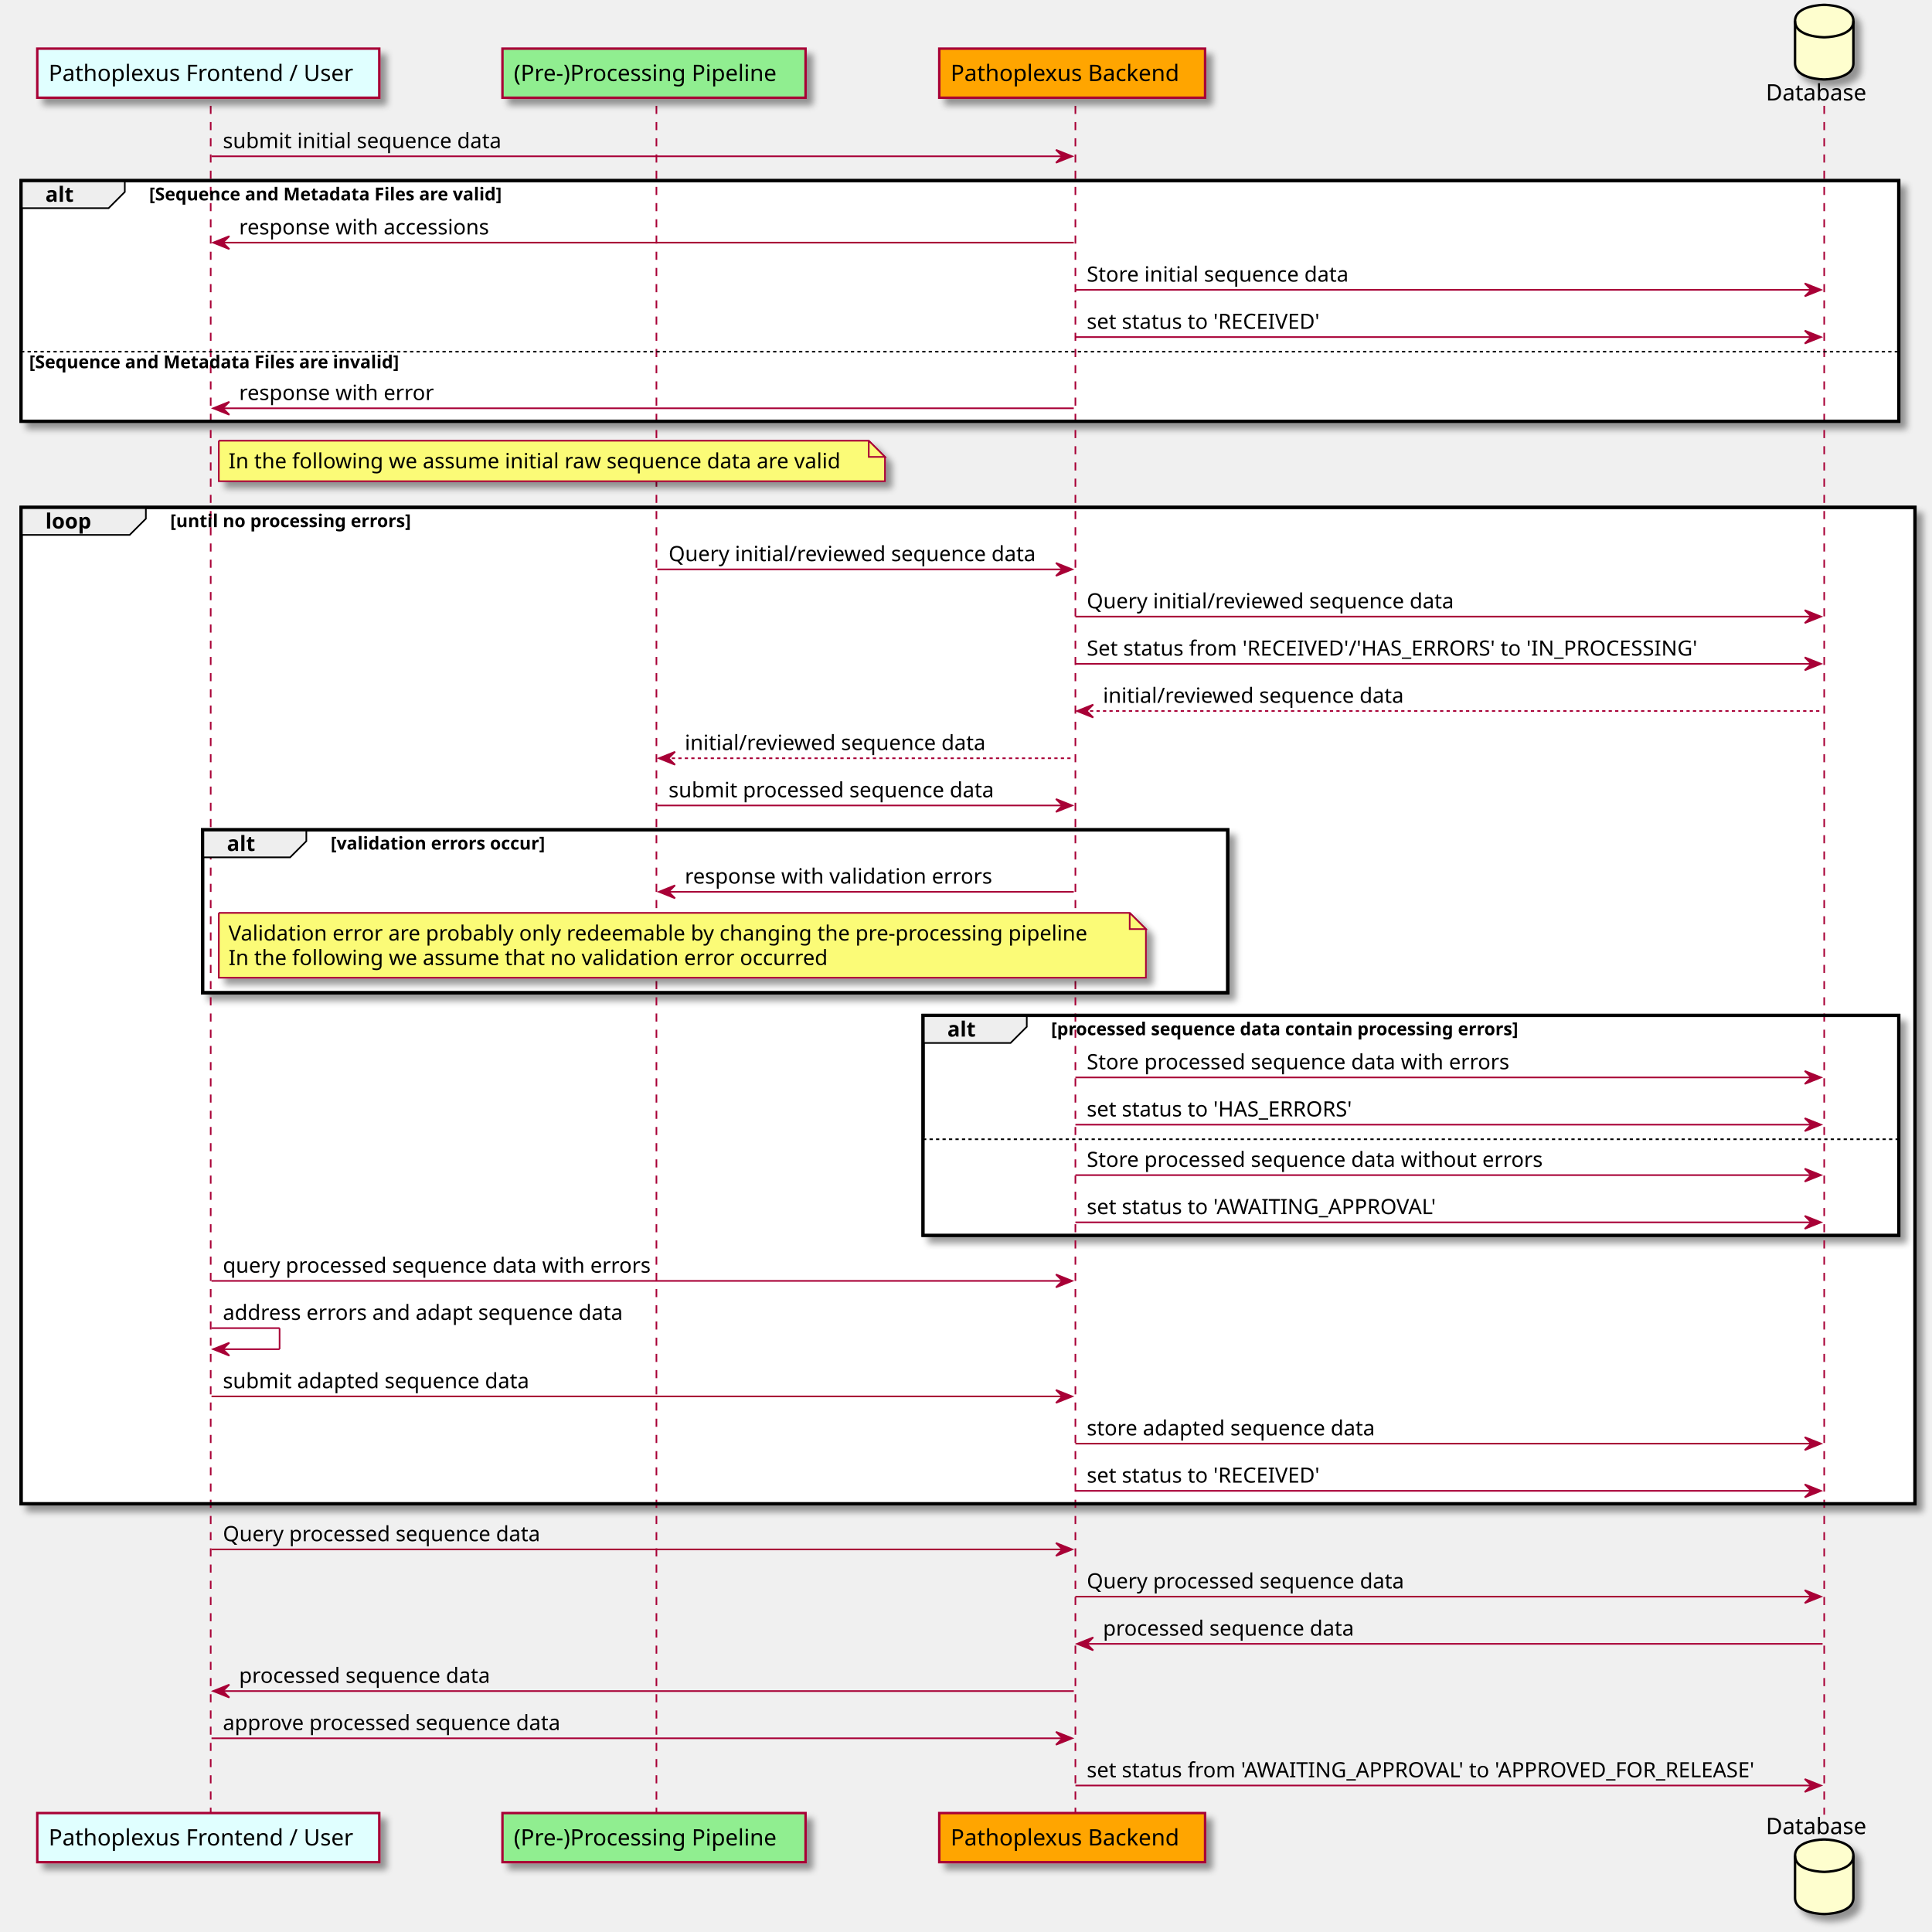
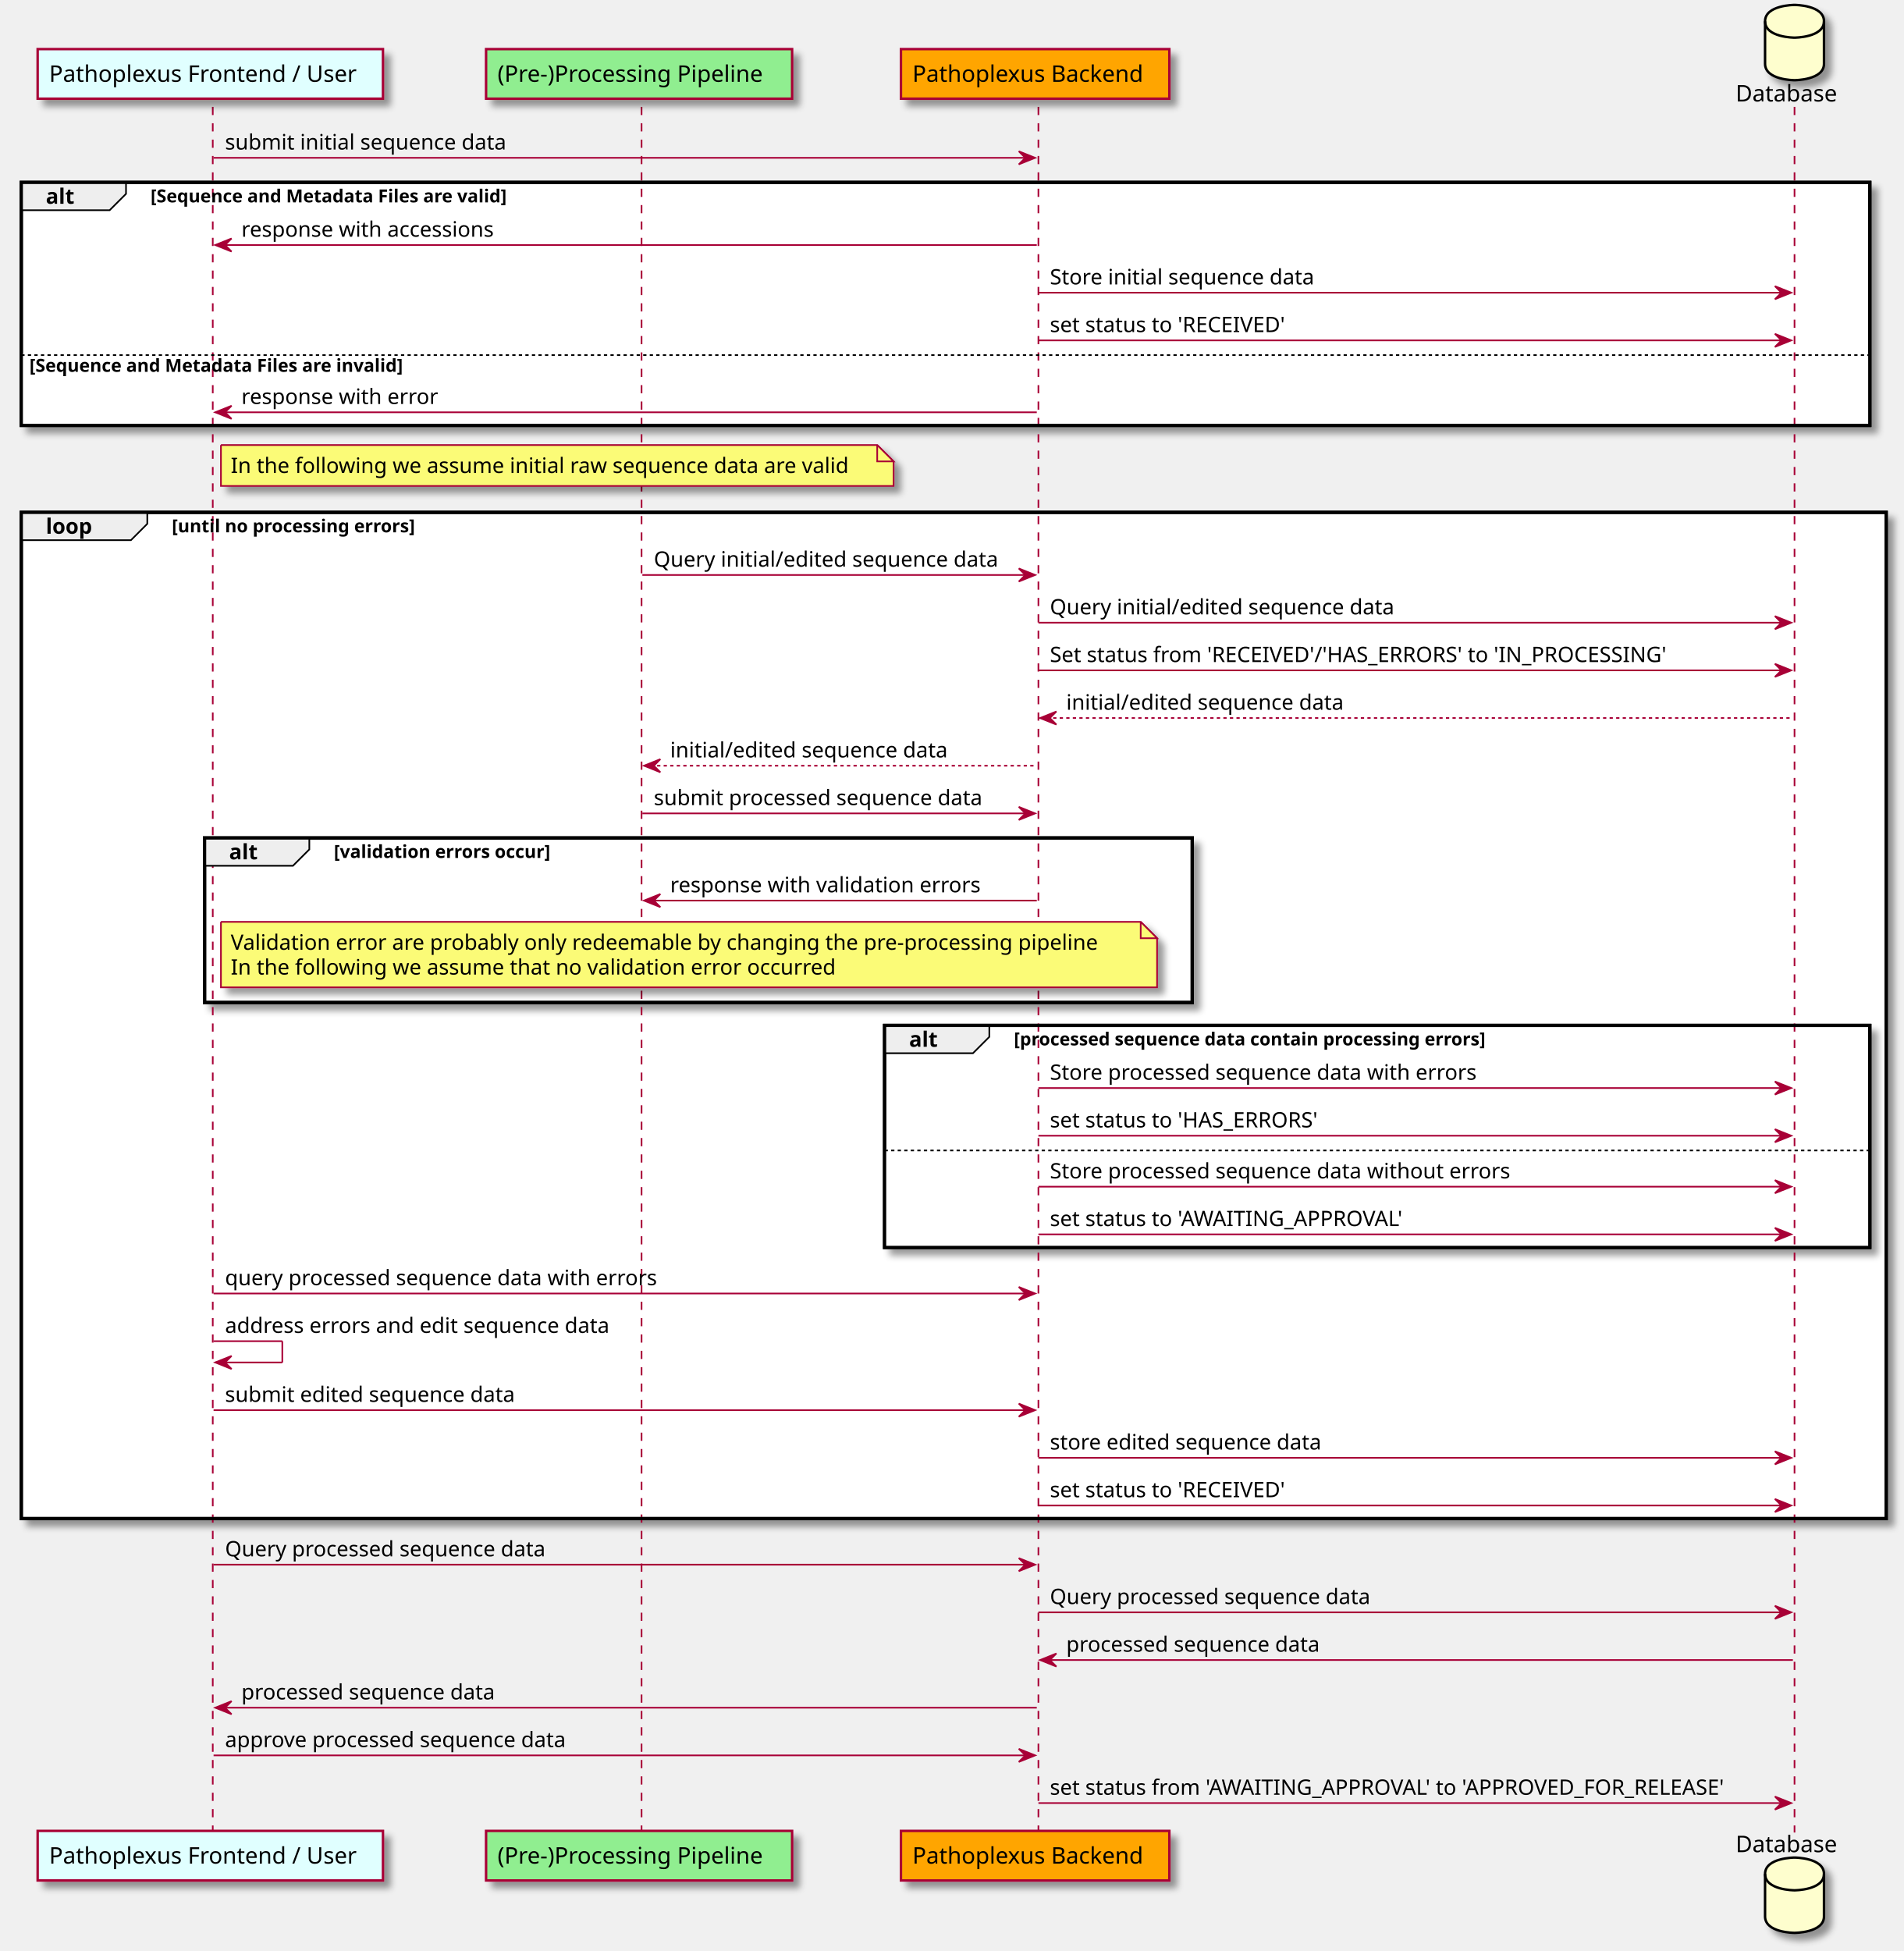
- <svg xmlns="http://www.w3.org/2000/svg" contentScriptType="application/ecmascript" contentStyleType="text/css" height="1192px" preserveAspectRatio="none" style="width:1192px;height:1192px;" version="1.1" viewBox="0 0 1192 1192" width="1192px" zoomAndPan="magnify">
+ <svg xmlns="http://www.w3.org/2000/svg" contentScriptType="application/ecmascript" contentStyleType="text/css" height="1192px" preserveAspectRatio="none" style="width:1163px;height:1192px;" version="1.1" viewBox="0 0 1163 1192" width="1163px" zoomAndPan="magnify">
  <defs>
-     <filter height="300%" id="ft5nqmth89kq6" width="300%" x="-1" y="-1">
+     <filter height="300%" id="f13w93etv21770" width="300%" x="-1" y="-1">
      <feGaussianBlur result="blurOut" stdDeviation="2.0" />
      <feColorMatrix in="blurOut" result="blurOut2" type="matrix" values="0 0 0 0 0 0 0 0 0 0 0 0 0 0 0 0 0 0 .4 0" />
      <feOffset dx="4.0" dy="4.0" in="blurOut2" result="blurOut3" />
      <feBlend in="SourceGraphic" in2="blurOut3" mode="normal" />
    </filter>
  </defs>
  <g>
-     <rect fill="#FFFFFF" filter="url(#ft5nqmth89kq6)" height="148.469" style="stroke: #000000; stroke-width: 2.0;" width="1158.5" x="13" y="111.43" />
-     <rect fill="#FFFFFF" height="43.938" style="stroke: none; stroke-width: 1.0;" width="1158.5" x="13" y="215.961" />
-     <rect fill="#FFFFFF" filter="url(#ft5nqmth89kq6)" height="614.789" style="stroke: #000000; stroke-width: 2.0;" width="1168.5" x="13" y="313.031" />
-     <rect fill="#FFFFFF" filter="url(#ft5nqmth89kq6)" height="100.531" style="stroke: #000000; stroke-width: 2.0;" width="632.5" x="125" y="511.961" />
-     <rect fill="#FFFFFF" filter="url(#ft5nqmth89kq6)" height="135.664" style="stroke: #000000; stroke-width: 2.0;" width="602" x="569.5" y="626.492" />
-     <rect fill="#FFFFFF" height="60.266" style="stroke: none; stroke-width: 1.0;" width="602" x="569.5" y="701.891" />
+     <rect fill="#FFFFFF" filter="url(#f13w93etv21770)" height="148.469" style="stroke: #000000; stroke-width: 2.0;" width="1129.5" x="13" y="111.43" />
+     <rect fill="#FFFFFF" height="43.938" style="stroke: none; stroke-width: 1.0;" width="1129.5" x="13" y="215.961" />
+     <rect fill="#FFFFFF" filter="url(#f13w93etv21770)" height="614.789" style="stroke: #000000; stroke-width: 2.0;" width="1139.5" x="13" y="313.031" />
+     <rect fill="#FFFFFF" filter="url(#f13w93etv21770)" height="100.531" style="stroke: #000000; stroke-width: 2.0;" width="603.5" x="125" y="511.961" />
+     <rect fill="#FFFFFF" filter="url(#f13w93etv21770)" height="135.664" style="stroke: #000000; stroke-width: 2.0;" width="602" x="540.5" y="626.492" />
+     <rect fill="#FFFFFF" height="60.266" style="stroke: none; stroke-width: 1.0;" width="602" x="540.5" y="701.891" />
    <line style="stroke: #A80036; stroke-width: 1.0; stroke-dasharray: 5.0,5.0;" x1="130" x2="130" y1="65.297" y2="1119.617" />
-     <line style="stroke: #A80036; stroke-width: 1.0; stroke-dasharray: 5.0,5.0;" x1="405" x2="405" y1="65.297" y2="1119.617" />
-     <line style="stroke: #A80036; stroke-width: 1.0; stroke-dasharray: 5.0,5.0;" x1="663.5" x2="663.5" y1="65.297" y2="1119.617" />
-     <line style="stroke: #A80036; stroke-width: 1.0; stroke-dasharray: 5.0,5.0;" x1="1125.5" x2="1125.5" y1="65.297" y2="1119.617" />
-     <rect fill="#E0FFFF" filter="url(#ft5nqmth89kq6)" height="30.297" style="stroke: #A80036; stroke-width: 1.5;" width="211" x="23" y="30" />
+     <line style="stroke: #A80036; stroke-width: 1.0; stroke-dasharray: 5.0,5.0;" x1="392" x2="392" y1="65.297" y2="1119.617" />
+     <line style="stroke: #A80036; stroke-width: 1.0; stroke-dasharray: 5.0,5.0;" x1="634.5" x2="634.5" y1="65.297" y2="1119.617" />
+     <line style="stroke: #A80036; stroke-width: 1.0; stroke-dasharray: 5.0,5.0;" x1="1096.5" x2="1096.5" y1="65.297" y2="1119.617" />
+     <rect fill="#E0FFFF" filter="url(#f13w93etv21770)" height="30.297" style="stroke: #A80036; stroke-width: 1.5;" width="211" x="23" y="30" />
    <text fill="#000000" font-family="sans-serif" font-size="14" lengthAdjust="spacingAndGlyphs" textLength="197" x="30" y="49.995">Pathoplexus Frontend / User</text>
-     <rect fill="#E0FFFF" filter="url(#ft5nqmth89kq6)" height="30.297" style="stroke: #A80036; stroke-width: 1.5;" width="211" x="23" y="1118.617" />
+     <rect fill="#E0FFFF" filter="url(#f13w93etv21770)" height="30.297" style="stroke: #A80036; stroke-width: 1.5;" width="211" x="23" y="1118.617" />
    <text fill="#000000" font-family="sans-serif" font-size="14" lengthAdjust="spacingAndGlyphs" textLength="197" x="30" y="1138.612">Pathoplexus Frontend / User</text>
-     <rect fill="#90EE90" filter="url(#ft5nqmth89kq6)" height="30.297" style="stroke: #A80036; stroke-width: 1.5;" width="187" x="310" y="30" />
-     <text fill="#000000" font-family="sans-serif" font-size="14" lengthAdjust="spacingAndGlyphs" textLength="173" x="317" y="49.995">(Pre-)Processing Pipeline</text>
-     <rect fill="#90EE90" filter="url(#ft5nqmth89kq6)" height="30.297" style="stroke: #A80036; stroke-width: 1.5;" width="187" x="310" y="1118.617" />
-     <text fill="#000000" font-family="sans-serif" font-size="14" lengthAdjust="spacingAndGlyphs" textLength="173" x="317" y="1138.612">(Pre-)Processing Pipeline</text>
-     <rect fill="#FFA500" filter="url(#ft5nqmth89kq6)" height="30.297" style="stroke: #A80036; stroke-width: 1.5;" width="164" x="579.5" y="30" />
-     <text fill="#000000" font-family="sans-serif" font-size="14" lengthAdjust="spacingAndGlyphs" textLength="150" x="586.5" y="49.995">Pathoplexus Backend</text>
-     <rect fill="#FFA500" filter="url(#ft5nqmth89kq6)" height="30.297" style="stroke: #A80036; stroke-width: 1.5;" width="164" x="579.5" y="1118.617" />
-     <text fill="#000000" font-family="sans-serif" font-size="14" lengthAdjust="spacingAndGlyphs" textLength="150" x="586.5" y="1138.612">Pathoplexus Backend</text>
-     <text fill="#000000" font-family="sans-serif" font-size="14" lengthAdjust="spacingAndGlyphs" textLength="66" x="1089.5" y="61.995">Database</text>
-     <path d="M1107.5,13 C1107.5,3 1125.5,3 1125.5,3 C1125.5,3 1143.5,3 1143.5,13 L1143.5,39 C1143.5,49 1125.5,49 1125.5,49 C1125.5,49 1107.5,49 1107.5,39 L1107.5,13 " fill="#FEFECE" filter="url(#ft5nqmth89kq6)" style="stroke: #000000; stroke-width: 1.5;" />
-     <path d="M1107.5,13 C1107.5,23 1125.5,23 1125.5,23 C1125.5,23 1143.5,23 1143.5,13 " fill="none" style="stroke: #000000; stroke-width: 1.5;" />
-     <text fill="#000000" font-family="sans-serif" font-size="14" lengthAdjust="spacingAndGlyphs" textLength="66" x="1089.5" y="1131.612">Database</text>
-     <path d="M1107.5,1144.914 C1107.5,1134.914 1125.5,1134.914 1125.5,1134.914 C1125.5,1134.914 1143.5,1134.914 1143.5,1144.914 L1143.5,1170.914 C1143.5,1180.914 1125.5,1180.914 1125.5,1180.914 C1125.5,1180.914 1107.5,1180.914 1107.5,1170.914 L1107.5,1144.914 " fill="#FEFECE" filter="url(#ft5nqmth89kq6)" style="stroke: #000000; stroke-width: 1.5;" />
-     <path d="M1107.5,1144.914 C1107.5,1154.914 1125.5,1154.914 1125.5,1154.914 C1125.5,1154.914 1143.5,1154.914 1143.5,1144.914 " fill="none" style="stroke: #000000; stroke-width: 1.5;" />
-     <polygon fill="#A80036" points="651.5,92.43,661.5,96.43,651.5,100.43,655.5,96.43" style="stroke: #A80036; stroke-width: 1.0;" />
-     <line style="stroke: #A80036; stroke-width: 1.0;" x1="130.5" x2="657.5" y1="96.43" y2="96.43" />
+     <rect fill="#90EE90" filter="url(#f13w93etv21770)" height="30.297" style="stroke: #A80036; stroke-width: 1.5;" width="187" x="297" y="30" />
+     <text fill="#000000" font-family="sans-serif" font-size="14" lengthAdjust="spacingAndGlyphs" textLength="173" x="304" y="49.995">(Pre-)Processing Pipeline</text>
+     <rect fill="#90EE90" filter="url(#f13w93etv21770)" height="30.297" style="stroke: #A80036; stroke-width: 1.5;" width="187" x="297" y="1118.617" />
+     <text fill="#000000" font-family="sans-serif" font-size="14" lengthAdjust="spacingAndGlyphs" textLength="173" x="304" y="1138.612">(Pre-)Processing Pipeline</text>
+     <rect fill="#FFA500" filter="url(#f13w93etv21770)" height="30.297" style="stroke: #A80036; stroke-width: 1.5;" width="164" x="550.5" y="30" />
+     <text fill="#000000" font-family="sans-serif" font-size="14" lengthAdjust="spacingAndGlyphs" textLength="150" x="557.5" y="49.995">Pathoplexus Backend</text>
+     <rect fill="#FFA500" filter="url(#f13w93etv21770)" height="30.297" style="stroke: #A80036; stroke-width: 1.5;" width="164" x="550.5" y="1118.617" />
+     <text fill="#000000" font-family="sans-serif" font-size="14" lengthAdjust="spacingAndGlyphs" textLength="150" x="557.5" y="1138.612">Pathoplexus Backend</text>
+     <text fill="#000000" font-family="sans-serif" font-size="14" lengthAdjust="spacingAndGlyphs" textLength="66" x="1060.5" y="61.995">Database</text>
+     <path d="M1078.5,13 C1078.5,3 1096.5,3 1096.5,3 C1096.5,3 1114.5,3 1114.5,13 L1114.5,39 C1114.5,49 1096.5,49 1096.5,49 C1096.5,49 1078.5,49 1078.5,39 L1078.5,13 " fill="#FEFECE" filter="url(#f13w93etv21770)" style="stroke: #000000; stroke-width: 1.5;" />
+     <path d="M1078.5,13 C1078.5,23 1096.5,23 1096.5,23 C1096.5,23 1114.5,23 1114.5,13 " fill="none" style="stroke: #000000; stroke-width: 1.5;" />
+     <text fill="#000000" font-family="sans-serif" font-size="14" lengthAdjust="spacingAndGlyphs" textLength="66" x="1060.5" y="1131.612">Database</text>
+     <path d="M1078.5,1144.914 C1078.5,1134.914 1096.5,1134.914 1096.5,1134.914 C1096.5,1134.914 1114.5,1134.914 1114.5,1144.914 L1114.5,1170.914 C1114.5,1180.914 1096.5,1180.914 1096.5,1180.914 C1096.5,1180.914 1078.5,1180.914 1078.5,1170.914 L1078.5,1144.914 " fill="#FEFECE" filter="url(#f13w93etv21770)" style="stroke: #000000; stroke-width: 1.5;" />
+     <path d="M1078.5,1144.914 C1078.5,1154.914 1096.5,1154.914 1096.5,1154.914 C1096.5,1154.914 1114.5,1154.914 1114.5,1144.914 " fill="none" style="stroke: #000000; stroke-width: 1.5;" />
+     <polygon fill="#A80036" points="622.5,92.43,632.5,96.43,622.5,100.43,626.5,96.43" style="stroke: #A80036; stroke-width: 1.0;" />
+     <line style="stroke: #A80036; stroke-width: 1.0;" x1="130.5" x2="628.5" y1="96.43" y2="96.43" />
    <text fill="#000000" font-family="sans-serif" font-size="13" lengthAdjust="spacingAndGlyphs" textLength="180" x="137.5" y="91.364">submit initial sequence data</text>
    <path d="M13,111.43 L77,111.43 L77,118.43 L67,128.43 L13,128.43 L13,111.43 " fill="#EEEEEE" style="stroke: #000000; stroke-width: 1.0;" />
-     <rect fill="none" height="148.469" style="stroke: #000000; stroke-width: 2.0;" width="1158.5" x="13" y="111.43" />
+     <rect fill="none" height="148.469" style="stroke: #000000; stroke-width: 2.0;" width="1129.5" x="13" y="111.43" />
    <text fill="#000000" font-family="sans-serif" font-size="13" font-weight="bold" lengthAdjust="spacingAndGlyphs" textLength="19" x="28" y="124.497">alt</text>
    <text fill="#000000" font-family="sans-serif" font-size="11" font-weight="bold" lengthAdjust="spacingAndGlyphs" textLength="261" x="92" y="123.64">[Sequence and Metadata Files are valid]</text>
    <polygon fill="#A80036" points="141.5,145.695,131.5,149.695,141.5,153.695,137.5,149.695" style="stroke: #A80036; stroke-width: 1.0;" />
-     <line style="stroke: #A80036; stroke-width: 1.0;" x1="135.5" x2="662.5" y1="149.695" y2="149.695" />
+     <line style="stroke: #A80036; stroke-width: 1.0;" x1="135.5" x2="633.5" y1="149.695" y2="149.695" />
    <text fill="#000000" font-family="sans-serif" font-size="13" lengthAdjust="spacingAndGlyphs" textLength="162" x="147.5" y="144.629">response with accessions</text>
-     <polygon fill="#A80036" points="1113.5,174.828,1123.5,178.828,1113.5,182.828,1117.5,178.828" style="stroke: #A80036; stroke-width: 1.0;" />
-     <line style="stroke: #A80036; stroke-width: 1.0;" x1="663.5" x2="1119.5" y1="178.828" y2="178.828" />
-     <text fill="#000000" font-family="sans-serif" font-size="13" lengthAdjust="spacingAndGlyphs" textLength="171" x="670.5" y="173.762">Store initial sequence data</text>
-     <polygon fill="#A80036" points="1113.5,203.961,1123.5,207.961,1113.5,211.961,1117.5,207.961" style="stroke: #A80036; stroke-width: 1.0;" />
-     <line style="stroke: #A80036; stroke-width: 1.0;" x1="663.5" x2="1119.5" y1="207.961" y2="207.961" />
-     <text fill="#000000" font-family="sans-serif" font-size="13" lengthAdjust="spacingAndGlyphs" textLength="154" x="670.5" y="202.895">set status to 'RECEIVED'</text>
-     <line style="stroke: #000000; stroke-width: 1.0; stroke-dasharray: 2.0,2.0;" x1="13" x2="1171.5" y1="216.961" y2="216.961" />
+     <polygon fill="#A80036" points="1084.5,174.828,1094.5,178.828,1084.5,182.828,1088.5,178.828" style="stroke: #A80036; stroke-width: 1.0;" />
+     <line style="stroke: #A80036; stroke-width: 1.0;" x1="634.5" x2="1090.5" y1="178.828" y2="178.828" />
+     <text fill="#000000" font-family="sans-serif" font-size="13" lengthAdjust="spacingAndGlyphs" textLength="171" x="641.5" y="173.762">Store initial sequence data</text>
+     <polygon fill="#A80036" points="1084.5,203.961,1094.5,207.961,1084.5,211.961,1088.5,207.961" style="stroke: #A80036; stroke-width: 1.0;" />
+     <line style="stroke: #A80036; stroke-width: 1.0;" x1="634.5" x2="1090.5" y1="207.961" y2="207.961" />
+     <text fill="#000000" font-family="sans-serif" font-size="13" lengthAdjust="spacingAndGlyphs" textLength="154" x="641.5" y="202.895">set status to 'RECEIVED'</text>
+     <line style="stroke: #000000; stroke-width: 1.0; stroke-dasharray: 2.0,2.0;" x1="13" x2="1142.5" y1="216.961" y2="216.961" />
    <text fill="#000000" font-family="sans-serif" font-size="11" font-weight="bold" lengthAdjust="spacingAndGlyphs" textLength="273" x="18" y="227.171">[Sequence and Metadata Files are invalid]</text>
    <polygon fill="#A80036" points="141.5,247.898,131.5,251.898,141.5,255.898,137.5,251.898" style="stroke: #A80036; stroke-width: 1.0;" />
-     <line style="stroke: #A80036; stroke-width: 1.0;" x1="135.5" x2="662.5" y1="251.898" y2="251.898" />
+     <line style="stroke: #A80036; stroke-width: 1.0;" x1="135.5" x2="633.5" y1="251.898" y2="251.898" />
    <text fill="#000000" font-family="sans-serif" font-size="13" lengthAdjust="spacingAndGlyphs" textLength="123" x="147.5" y="246.833">response with error</text>
-     <path d="M135,271.898 L135,296.898 L546,296.898 L546,281.898 L536,271.898 L135,271.898 " fill="#FBFB77" filter="url(#ft5nqmth89kq6)" style="stroke: #A80036; stroke-width: 1.0;" />
+     <path d="M135,271.898 L135,296.898 L546,296.898 L546,281.898 L536,271.898 L135,271.898 " fill="#FBFB77" filter="url(#f13w93etv21770)" style="stroke: #A80036; stroke-width: 1.0;" />
    <path d="M536,271.898 L536,281.898 L546,281.898 L536,271.898 " fill="#FBFB77" style="stroke: #A80036; stroke-width: 1.0;" />
    <text fill="#000000" font-family="sans-serif" font-size="13" lengthAdjust="spacingAndGlyphs" textLength="390" x="141" y="288.965">In the following we assume initial raw sequence data are valid</text>
    <path d="M13,313.031 L90,313.031 L90,320.031 L80,330.031 L13,330.031 L13,313.031 " fill="#EEEEEE" style="stroke: #000000; stroke-width: 1.0;" />
-     <rect fill="none" height="614.789" style="stroke: #000000; stroke-width: 2.0;" width="1168.5" x="13" y="313.031" />
+     <rect fill="none" height="614.789" style="stroke: #000000; stroke-width: 2.0;" width="1139.5" x="13" y="313.031" />
    <text fill="#000000" font-family="sans-serif" font-size="13" font-weight="bold" lengthAdjust="spacingAndGlyphs" textLength="32" x="28" y="326.098">loop</text>
    <text fill="#000000" font-family="sans-serif" font-size="11" font-weight="bold" lengthAdjust="spacingAndGlyphs" textLength="175" x="105" y="325.242">[until no processing errors]</text>
-     <polygon fill="#A80036" points="651.5,347.297,661.5,351.297,651.5,355.297,655.5,351.297" style="stroke: #A80036; stroke-width: 1.0;" />
-     <line style="stroke: #A80036; stroke-width: 1.0;" x1="405.5" x2="657.5" y1="351.297" y2="351.297" />
-     <text fill="#000000" font-family="sans-serif" font-size="13" lengthAdjust="spacingAndGlyphs" textLength="234" x="412.5" y="346.231">Query initial/reviewed sequence data</text>
-     <polygon fill="#A80036" points="1113.5,376.43,1123.5,380.43,1113.5,384.43,1117.5,380.43" style="stroke: #A80036; stroke-width: 1.0;" />
-     <line style="stroke: #A80036; stroke-width: 1.0;" x1="663.5" x2="1119.5" y1="380.43" y2="380.43" />
-     <text fill="#000000" font-family="sans-serif" font-size="13" lengthAdjust="spacingAndGlyphs" textLength="234" x="670.5" y="375.364">Query initial/reviewed sequence data</text>
-     <polygon fill="#A80036" points="1113.5,405.562,1123.5,409.562,1113.5,413.562,1117.5,409.562" style="stroke: #A80036; stroke-width: 1.0;" />
-     <line style="stroke: #A80036; stroke-width: 1.0;" x1="663.5" x2="1119.5" y1="409.562" y2="409.562" />
-     <text fill="#000000" font-family="sans-serif" font-size="13" lengthAdjust="spacingAndGlyphs" textLength="400" x="670.5" y="404.497">Set status from 'RECEIVED'/'HAS_ERRORS' to 'IN_PROCESSING'</text>
-     <polygon fill="#A80036" points="674.5,434.695,664.5,438.695,674.5,442.695,670.5,438.695" style="stroke: #A80036; stroke-width: 1.0;" />
-     <line style="stroke: #A80036; stroke-width: 1.0; stroke-dasharray: 2.0,2.0;" x1="668.5" x2="1124.5" y1="438.695" y2="438.695" />
-     <text fill="#000000" font-family="sans-serif" font-size="13" lengthAdjust="spacingAndGlyphs" textLength="192" x="680.5" y="433.629">initial/reviewed sequence data</text>
-     <polygon fill="#A80036" points="416.5,463.828,406.5,467.828,416.5,471.828,412.5,467.828" style="stroke: #A80036; stroke-width: 1.0;" />
-     <line style="stroke: #A80036; stroke-width: 1.0; stroke-dasharray: 2.0,2.0;" x1="410.5" x2="662.5" y1="467.828" y2="467.828" />
-     <text fill="#000000" font-family="sans-serif" font-size="13" lengthAdjust="spacingAndGlyphs" textLength="192" x="422.5" y="462.762">initial/reviewed sequence data</text>
-     <polygon fill="#A80036" points="651.5,492.961,661.5,496.961,651.5,500.961,655.5,496.961" style="stroke: #A80036; stroke-width: 1.0;" />
-     <line style="stroke: #A80036; stroke-width: 1.0;" x1="405.5" x2="657.5" y1="496.961" y2="496.961" />
-     <text fill="#000000" font-family="sans-serif" font-size="13" lengthAdjust="spacingAndGlyphs" textLength="213" x="412.5" y="491.895">submit processed sequence data</text>
+     <polygon fill="#A80036" points="622.5,347.297,632.5,351.297,622.5,355.297,626.5,351.297" style="stroke: #A80036; stroke-width: 1.0;" />
+     <line style="stroke: #A80036; stroke-width: 1.0;" x1="392.5" x2="628.5" y1="351.297" y2="351.297" />
+     <text fill="#000000" font-family="sans-serif" font-size="13" lengthAdjust="spacingAndGlyphs" textLength="218" x="399.5" y="346.231">Query initial/edited sequence data</text>
+     <polygon fill="#A80036" points="1084.5,376.43,1094.5,380.43,1084.5,384.43,1088.5,380.43" style="stroke: #A80036; stroke-width: 1.0;" />
+     <line style="stroke: #A80036; stroke-width: 1.0;" x1="634.5" x2="1090.5" y1="380.43" y2="380.43" />
+     <text fill="#000000" font-family="sans-serif" font-size="13" lengthAdjust="spacingAndGlyphs" textLength="218" x="641.5" y="375.364">Query initial/edited sequence data</text>
+     <polygon fill="#A80036" points="1084.5,405.562,1094.5,409.562,1084.5,413.562,1088.5,409.562" style="stroke: #A80036; stroke-width: 1.0;" />
+     <line style="stroke: #A80036; stroke-width: 1.0;" x1="634.5" x2="1090.5" y1="409.562" y2="409.562" />
+     <text fill="#000000" font-family="sans-serif" font-size="13" lengthAdjust="spacingAndGlyphs" textLength="400" x="641.5" y="404.497">Set status from 'RECEIVED'/'HAS_ERRORS' to 'IN_PROCESSING'</text>
+     <polygon fill="#A80036" points="645.5,434.695,635.5,438.695,645.5,442.695,641.5,438.695" style="stroke: #A80036; stroke-width: 1.0;" />
+     <line style="stroke: #A80036; stroke-width: 1.0; stroke-dasharray: 2.0,2.0;" x1="639.5" x2="1095.5" y1="438.695" y2="438.695" />
+     <text fill="#000000" font-family="sans-serif" font-size="13" lengthAdjust="spacingAndGlyphs" textLength="176" x="651.5" y="433.629">initial/edited sequence data</text>
+     <polygon fill="#A80036" points="403.5,463.828,393.5,467.828,403.5,471.828,399.5,467.828" style="stroke: #A80036; stroke-width: 1.0;" />
+     <line style="stroke: #A80036; stroke-width: 1.0; stroke-dasharray: 2.0,2.0;" x1="397.5" x2="633.5" y1="467.828" y2="467.828" />
+     <text fill="#000000" font-family="sans-serif" font-size="13" lengthAdjust="spacingAndGlyphs" textLength="176" x="409.5" y="462.762">initial/edited sequence data</text>
+     <polygon fill="#A80036" points="622.5,492.961,632.5,496.961,622.5,500.961,626.5,496.961" style="stroke: #A80036; stroke-width: 1.0;" />
+     <line style="stroke: #A80036; stroke-width: 1.0;" x1="392.5" x2="628.5" y1="496.961" y2="496.961" />
+     <text fill="#000000" font-family="sans-serif" font-size="13" lengthAdjust="spacingAndGlyphs" textLength="213" x="399.5" y="491.895">submit processed sequence data</text>
    <path d="M125,511.961 L189,511.961 L189,518.961 L179,528.961 L125,528.961 L125,511.961 " fill="#EEEEEE" style="stroke: #000000; stroke-width: 1.0;" />
-     <rect fill="none" height="100.531" style="stroke: #000000; stroke-width: 2.0;" width="632.5" x="125" y="511.961" />
+     <rect fill="none" height="100.531" style="stroke: #000000; stroke-width: 2.0;" width="603.5" x="125" y="511.961" />
    <text fill="#000000" font-family="sans-serif" font-size="13" font-weight="bold" lengthAdjust="spacingAndGlyphs" textLength="19" x="140" y="525.028">alt</text>
    <text fill="#000000" font-family="sans-serif" font-size="11" font-weight="bold" lengthAdjust="spacingAndGlyphs" textLength="155" x="204" y="524.171">[validation errors occur]</text>
-     <polygon fill="#A80036" points="416.5,546.227,406.5,550.227,416.5,554.227,412.5,550.227" style="stroke: #A80036; stroke-width: 1.0;" />
-     <line style="stroke: #A80036; stroke-width: 1.0;" x1="410.5" x2="662.5" y1="550.227" y2="550.227" />
-     <text fill="#000000" font-family="sans-serif" font-size="13" lengthAdjust="spacingAndGlyphs" textLength="195" x="422.5" y="545.161">response with validation errors</text>
-     <path d="M135,563.227 L135,603.227 L707,603.227 L707,573.227 L697,563.227 L135,563.227 " fill="#FBFB77" filter="url(#ft5nqmth89kq6)" style="stroke: #A80036; stroke-width: 1.0;" />
+     <polygon fill="#A80036" points="403.5,546.227,393.5,550.227,403.5,554.227,399.5,550.227" style="stroke: #A80036; stroke-width: 1.0;" />
+     <line style="stroke: #A80036; stroke-width: 1.0;" x1="397.5" x2="633.5" y1="550.227" y2="550.227" />
+     <text fill="#000000" font-family="sans-serif" font-size="13" lengthAdjust="spacingAndGlyphs" textLength="195" x="409.5" y="545.161">response with validation errors</text>
+     <path d="M135,563.227 L135,603.227 L707,603.227 L707,573.227 L697,563.227 L135,563.227 " fill="#FBFB77" filter="url(#f13w93etv21770)" style="stroke: #A80036; stroke-width: 1.0;" />
    <path d="M697,563.227 L697,573.227 L707,573.227 L697,563.227 " fill="#FBFB77" style="stroke: #A80036; stroke-width: 1.0;" />
    <text fill="#000000" font-family="sans-serif" font-size="13" lengthAdjust="spacingAndGlyphs" textLength="551" x="141" y="580.293">Validation error are probably only redeemable by changing the pre-processing pipeline</text>
    <text fill="#000000" font-family="sans-serif" font-size="13" lengthAdjust="spacingAndGlyphs" textLength="380" x="141" y="595.426">In the following we assume that no validation error occurred</text>
-     <path d="M569.5,626.492 L633.5,626.492 L633.5,633.492 L623.5,643.492 L569.5,643.492 L569.5,626.492 " fill="#EEEEEE" style="stroke: #000000; stroke-width: 1.0;" />
-     <rect fill="none" height="135.664" style="stroke: #000000; stroke-width: 2.0;" width="602" x="569.5" y="626.492" />
-     <text fill="#000000" font-family="sans-serif" font-size="13" font-weight="bold" lengthAdjust="spacingAndGlyphs" textLength="19" x="584.5" y="639.559">alt</text>
-     <text fill="#000000" font-family="sans-serif" font-size="11" font-weight="bold" lengthAdjust="spacingAndGlyphs" textLength="343" x="648.5" y="638.703">[processed sequence data contain processing errors]</text>
-     <polygon fill="#A80036" points="1113.5,660.758,1123.5,664.758,1113.5,668.758,1117.5,664.758" style="stroke: #A80036; stroke-width: 1.0;" />
-     <line style="stroke: #A80036; stroke-width: 1.0;" x1="663.5" x2="1119.5" y1="664.758" y2="664.758" />
-     <text fill="#000000" font-family="sans-serif" font-size="13" lengthAdjust="spacingAndGlyphs" textLength="275" x="670.5" y="659.692">Store processed sequence data with errors</text>
-     <polygon fill="#A80036" points="1113.5,689.891,1123.5,693.891,1113.5,697.891,1117.5,693.891" style="stroke: #A80036; stroke-width: 1.0;" />
-     <line style="stroke: #A80036; stroke-width: 1.0;" x1="663.5" x2="1119.5" y1="693.891" y2="693.891" />
-     <text fill="#000000" font-family="sans-serif" font-size="13" lengthAdjust="spacingAndGlyphs" textLength="177" x="670.5" y="688.825">set status to 'HAS_ERRORS'</text>
-     <line style="stroke: #000000; stroke-width: 1.0; stroke-dasharray: 2.0,2.0;" x1="569.5" x2="1171.5" y1="702.891" y2="702.891" />
-     <polygon fill="#A80036" points="1113.5,721.023,1123.5,725.023,1113.5,729.023,1117.5,725.023" style="stroke: #A80036; stroke-width: 1.0;" />
-     <line style="stroke: #A80036; stroke-width: 1.0;" x1="663.5" x2="1119.5" y1="725.023" y2="725.023" />
-     <text fill="#000000" font-family="sans-serif" font-size="13" lengthAdjust="spacingAndGlyphs" textLength="296" x="670.5" y="719.957">Store processed sequence data without errors</text>
-     <polygon fill="#A80036" points="1113.5,750.156,1123.5,754.156,1113.5,758.156,1117.5,754.156" style="stroke: #A80036; stroke-width: 1.0;" />
-     <line style="stroke: #A80036; stroke-width: 1.0;" x1="663.5" x2="1119.5" y1="754.156" y2="754.156" />
-     <text fill="#000000" font-family="sans-serif" font-size="13" lengthAdjust="spacingAndGlyphs" textLength="228" x="670.5" y="749.09">set status to 'AWAITING_APPROVAL'</text>
-     <polygon fill="#A80036" points="651.5,786.289,661.5,790.289,651.5,794.289,655.5,790.289" style="stroke: #A80036; stroke-width: 1.0;" />
-     <line style="stroke: #A80036; stroke-width: 1.0;" x1="130.5" x2="657.5" y1="790.289" y2="790.289" />
+     <path d="M540.5,626.492 L604.5,626.492 L604.5,633.492 L594.5,643.492 L540.5,643.492 L540.5,626.492 " fill="#EEEEEE" style="stroke: #000000; stroke-width: 1.0;" />
+     <rect fill="none" height="135.664" style="stroke: #000000; stroke-width: 2.0;" width="602" x="540.5" y="626.492" />
+     <text fill="#000000" font-family="sans-serif" font-size="13" font-weight="bold" lengthAdjust="spacingAndGlyphs" textLength="19" x="555.5" y="639.559">alt</text>
+     <text fill="#000000" font-family="sans-serif" font-size="11" font-weight="bold" lengthAdjust="spacingAndGlyphs" textLength="343" x="619.5" y="638.703">[processed sequence data contain processing errors]</text>
+     <polygon fill="#A80036" points="1084.5,660.758,1094.5,664.758,1084.5,668.758,1088.5,664.758" style="stroke: #A80036; stroke-width: 1.0;" />
+     <line style="stroke: #A80036; stroke-width: 1.0;" x1="634.5" x2="1090.5" y1="664.758" y2="664.758" />
+     <text fill="#000000" font-family="sans-serif" font-size="13" lengthAdjust="spacingAndGlyphs" textLength="275" x="641.5" y="659.692">Store processed sequence data with errors</text>
+     <polygon fill="#A80036" points="1084.5,689.891,1094.5,693.891,1084.5,697.891,1088.5,693.891" style="stroke: #A80036; stroke-width: 1.0;" />
+     <line style="stroke: #A80036; stroke-width: 1.0;" x1="634.5" x2="1090.5" y1="693.891" y2="693.891" />
+     <text fill="#000000" font-family="sans-serif" font-size="13" lengthAdjust="spacingAndGlyphs" textLength="177" x="641.5" y="688.825">set status to 'HAS_ERRORS'</text>
+     <line style="stroke: #000000; stroke-width: 1.0; stroke-dasharray: 2.0,2.0;" x1="540.5" x2="1142.5" y1="702.891" y2="702.891" />
+     <polygon fill="#A80036" points="1084.5,721.023,1094.5,725.023,1084.5,729.023,1088.5,725.023" style="stroke: #A80036; stroke-width: 1.0;" />
+     <line style="stroke: #A80036; stroke-width: 1.0;" x1="634.5" x2="1090.5" y1="725.023" y2="725.023" />
+     <text fill="#000000" font-family="sans-serif" font-size="13" lengthAdjust="spacingAndGlyphs" textLength="296" x="641.5" y="719.957">Store processed sequence data without errors</text>
+     <polygon fill="#A80036" points="1084.5,750.156,1094.5,754.156,1084.5,758.156,1088.5,754.156" style="stroke: #A80036; stroke-width: 1.0;" />
+     <line style="stroke: #A80036; stroke-width: 1.0;" x1="634.5" x2="1090.5" y1="754.156" y2="754.156" />
+     <text fill="#000000" font-family="sans-serif" font-size="13" lengthAdjust="spacingAndGlyphs" textLength="228" x="641.5" y="749.09">set status to 'AWAITING_APPROVAL'</text>
+     <polygon fill="#A80036" points="622.5,786.289,632.5,790.289,622.5,794.289,626.5,790.289" style="stroke: #A80036; stroke-width: 1.0;" />
+     <line style="stroke: #A80036; stroke-width: 1.0;" x1="130.5" x2="628.5" y1="790.289" y2="790.289" />
    <text fill="#000000" font-family="sans-serif" font-size="13" lengthAdjust="spacingAndGlyphs" textLength="276" x="137.5" y="785.223">query processed sequence data with errors</text>
    <line style="stroke: #A80036; stroke-width: 1.0;" x1="130.5" x2="172.5" y1="819.422" y2="819.422" />
    <line style="stroke: #A80036; stroke-width: 1.0;" x1="172.5" x2="172.5" y1="819.422" y2="832.422" />
    <line style="stroke: #A80036; stroke-width: 1.0;" x1="131.5" x2="172.5" y1="832.422" y2="832.422" />
    <polygon fill="#A80036" points="141.5,828.422,131.5,832.422,141.5,836.422,137.5,832.422" style="stroke: #A80036; stroke-width: 1.0;" />
-     <text fill="#000000" font-family="sans-serif" font-size="13" lengthAdjust="spacingAndGlyphs" textLength="261" x="137.5" y="814.356">address errors and adapt sequence data</text>
-     <polygon fill="#A80036" points="651.5,857.555,661.5,861.555,651.5,865.555,655.5,861.555" style="stroke: #A80036; stroke-width: 1.0;" />
-     <line style="stroke: #A80036; stroke-width: 1.0;" x1="130.5" x2="657.5" y1="861.555" y2="861.555" />
-     <text fill="#000000" font-family="sans-serif" font-size="13" lengthAdjust="spacingAndGlyphs" textLength="200" x="137.5" y="856.489">submit adapted sequence data</text>
-     <polygon fill="#A80036" points="1113.5,886.688,1123.5,890.688,1113.5,894.688,1117.5,890.688" style="stroke: #A80036; stroke-width: 1.0;" />
-     <line style="stroke: #A80036; stroke-width: 1.0;" x1="663.5" x2="1119.5" y1="890.688" y2="890.688" />
-     <text fill="#000000" font-family="sans-serif" font-size="13" lengthAdjust="spacingAndGlyphs" textLength="189" x="670.5" y="885.622">store adapted sequence data</text>
-     <polygon fill="#A80036" points="1113.5,915.82,1123.5,919.82,1113.5,923.82,1117.5,919.82" style="stroke: #A80036; stroke-width: 1.0;" />
-     <line style="stroke: #A80036; stroke-width: 1.0;" x1="663.5" x2="1119.5" y1="919.82" y2="919.82" />
-     <text fill="#000000" font-family="sans-serif" font-size="13" lengthAdjust="spacingAndGlyphs" textLength="154" x="670.5" y="914.754">set status to 'RECEIVED'</text>
-     <polygon fill="#A80036" points="651.5,951.953,661.5,955.953,651.5,959.953,655.5,955.953" style="stroke: #A80036; stroke-width: 1.0;" />
-     <line style="stroke: #A80036; stroke-width: 1.0;" x1="130.5" x2="657.5" y1="955.953" y2="955.953" />
+     <text fill="#000000" font-family="sans-serif" font-size="13" lengthAdjust="spacingAndGlyphs" textLength="248" x="137.5" y="814.356">address errors and edit sequence data</text>
+     <polygon fill="#A80036" points="622.5,857.555,632.5,861.555,622.5,865.555,626.5,861.555" style="stroke: #A80036; stroke-width: 1.0;" />
+     <line style="stroke: #A80036; stroke-width: 1.0;" x1="130.5" x2="628.5" y1="861.555" y2="861.555" />
+     <text fill="#000000" font-family="sans-serif" font-size="13" lengthAdjust="spacingAndGlyphs" textLength="187" x="137.5" y="856.489">submit edited sequence data</text>
+     <polygon fill="#A80036" points="1084.5,886.688,1094.5,890.688,1084.5,894.688,1088.5,890.688" style="stroke: #A80036; stroke-width: 1.0;" />
+     <line style="stroke: #A80036; stroke-width: 1.0;" x1="634.5" x2="1090.5" y1="890.688" y2="890.688" />
+     <text fill="#000000" font-family="sans-serif" font-size="13" lengthAdjust="spacingAndGlyphs" textLength="176" x="641.5" y="885.622">store edited sequence data</text>
+     <polygon fill="#A80036" points="1084.5,915.82,1094.5,919.82,1084.5,923.82,1088.5,919.82" style="stroke: #A80036; stroke-width: 1.0;" />
+     <line style="stroke: #A80036; stroke-width: 1.0;" x1="634.5" x2="1090.5" y1="919.82" y2="919.82" />
+     <text fill="#000000" font-family="sans-serif" font-size="13" lengthAdjust="spacingAndGlyphs" textLength="154" x="641.5" y="914.754">set status to 'RECEIVED'</text>
+     <polygon fill="#A80036" points="622.5,951.953,632.5,955.953,622.5,959.953,626.5,955.953" style="stroke: #A80036; stroke-width: 1.0;" />
+     <line style="stroke: #A80036; stroke-width: 1.0;" x1="130.5" x2="628.5" y1="955.953" y2="955.953" />
    <text fill="#000000" font-family="sans-serif" font-size="13" lengthAdjust="spacingAndGlyphs" textLength="207" x="137.5" y="950.887">Query processed sequence data</text>
-     <polygon fill="#A80036" points="1113.5,981.086,1123.5,985.086,1113.5,989.086,1117.5,985.086" style="stroke: #A80036; stroke-width: 1.0;" />
-     <line style="stroke: #A80036; stroke-width: 1.0;" x1="663.5" x2="1119.5" y1="985.086" y2="985.086" />
-     <text fill="#000000" font-family="sans-serif" font-size="13" lengthAdjust="spacingAndGlyphs" textLength="207" x="670.5" y="980.02">Query processed sequence data</text>
-     <polygon fill="#A80036" points="674.5,1010.219,664.5,1014.219,674.5,1018.219,670.5,1014.219" style="stroke: #A80036; stroke-width: 1.0;" />
-     <line style="stroke: #A80036; stroke-width: 1.0;" x1="668.5" x2="1124.5" y1="1014.219" y2="1014.219" />
-     <text fill="#000000" font-family="sans-serif" font-size="13" lengthAdjust="spacingAndGlyphs" textLength="165" x="680.5" y="1009.153">processed sequence data</text>
+     <polygon fill="#A80036" points="1084.5,981.086,1094.5,985.086,1084.5,989.086,1088.5,985.086" style="stroke: #A80036; stroke-width: 1.0;" />
+     <line style="stroke: #A80036; stroke-width: 1.0;" x1="634.5" x2="1090.5" y1="985.086" y2="985.086" />
+     <text fill="#000000" font-family="sans-serif" font-size="13" lengthAdjust="spacingAndGlyphs" textLength="207" x="641.5" y="980.02">Query processed sequence data</text>
+     <polygon fill="#A80036" points="645.5,1010.219,635.5,1014.219,645.5,1018.219,641.5,1014.219" style="stroke: #A80036; stroke-width: 1.0;" />
+     <line style="stroke: #A80036; stroke-width: 1.0;" x1="639.5" x2="1095.5" y1="1014.219" y2="1014.219" />
+     <text fill="#000000" font-family="sans-serif" font-size="13" lengthAdjust="spacingAndGlyphs" textLength="165" x="651.5" y="1009.153">processed sequence data</text>
    <polygon fill="#A80036" points="141.5,1039.352,131.5,1043.352,141.5,1047.352,137.5,1043.352" style="stroke: #A80036; stroke-width: 1.0;" />
-     <line style="stroke: #A80036; stroke-width: 1.0;" x1="135.5" x2="662.5" y1="1043.352" y2="1043.352" />
+     <line style="stroke: #A80036; stroke-width: 1.0;" x1="135.5" x2="633.5" y1="1043.352" y2="1043.352" />
    <text fill="#000000" font-family="sans-serif" font-size="13" lengthAdjust="spacingAndGlyphs" textLength="165" x="147.5" y="1038.286">processed sequence data</text>
-     <polygon fill="#A80036" points="651.5,1068.484,661.5,1072.484,651.5,1076.484,655.5,1072.484" style="stroke: #A80036; stroke-width: 1.0;" />
-     <line style="stroke: #A80036; stroke-width: 1.0;" x1="130.5" x2="657.5" y1="1072.484" y2="1072.484" />
+     <polygon fill="#A80036" points="622.5,1068.484,632.5,1072.484,622.5,1076.484,626.5,1072.484" style="stroke: #A80036; stroke-width: 1.0;" />
+     <line style="stroke: #A80036; stroke-width: 1.0;" x1="130.5" x2="628.5" y1="1072.484" y2="1072.484" />
    <text fill="#000000" font-family="sans-serif" font-size="13" lengthAdjust="spacingAndGlyphs" textLength="221" x="137.5" y="1067.418">approve processed sequence data</text>
-     <polygon fill="#A80036" points="1113.5,1097.617,1123.5,1101.617,1113.5,1105.617,1117.5,1101.617" style="stroke: #A80036; stroke-width: 1.0;" />
-     <line style="stroke: #A80036; stroke-width: 1.0;" x1="663.5" x2="1119.5" y1="1101.617" y2="1101.617" />
-     <text fill="#000000" font-family="sans-serif" font-size="13" lengthAdjust="spacingAndGlyphs" textLength="438" x="670.5" y="1096.551">set status from 'AWAITING_APPROVAL' to 'APPROVED_FOR_RELEASE'</text>
+     <polygon fill="#A80036" points="1084.5,1097.617,1094.5,1101.617,1084.5,1105.617,1088.5,1101.617" style="stroke: #A80036; stroke-width: 1.0;" />
+     <line style="stroke: #A80036; stroke-width: 1.0;" x1="634.5" x2="1090.5" y1="1101.617" y2="1101.617" />
+     <text fill="#000000" font-family="sans-serif" font-size="13" lengthAdjust="spacingAndGlyphs" textLength="438" x="641.5" y="1096.551">set status from 'AWAITING_APPROVAL' to 'APPROVED_FOR_RELEASE'</text>
  </g>
</svg>
